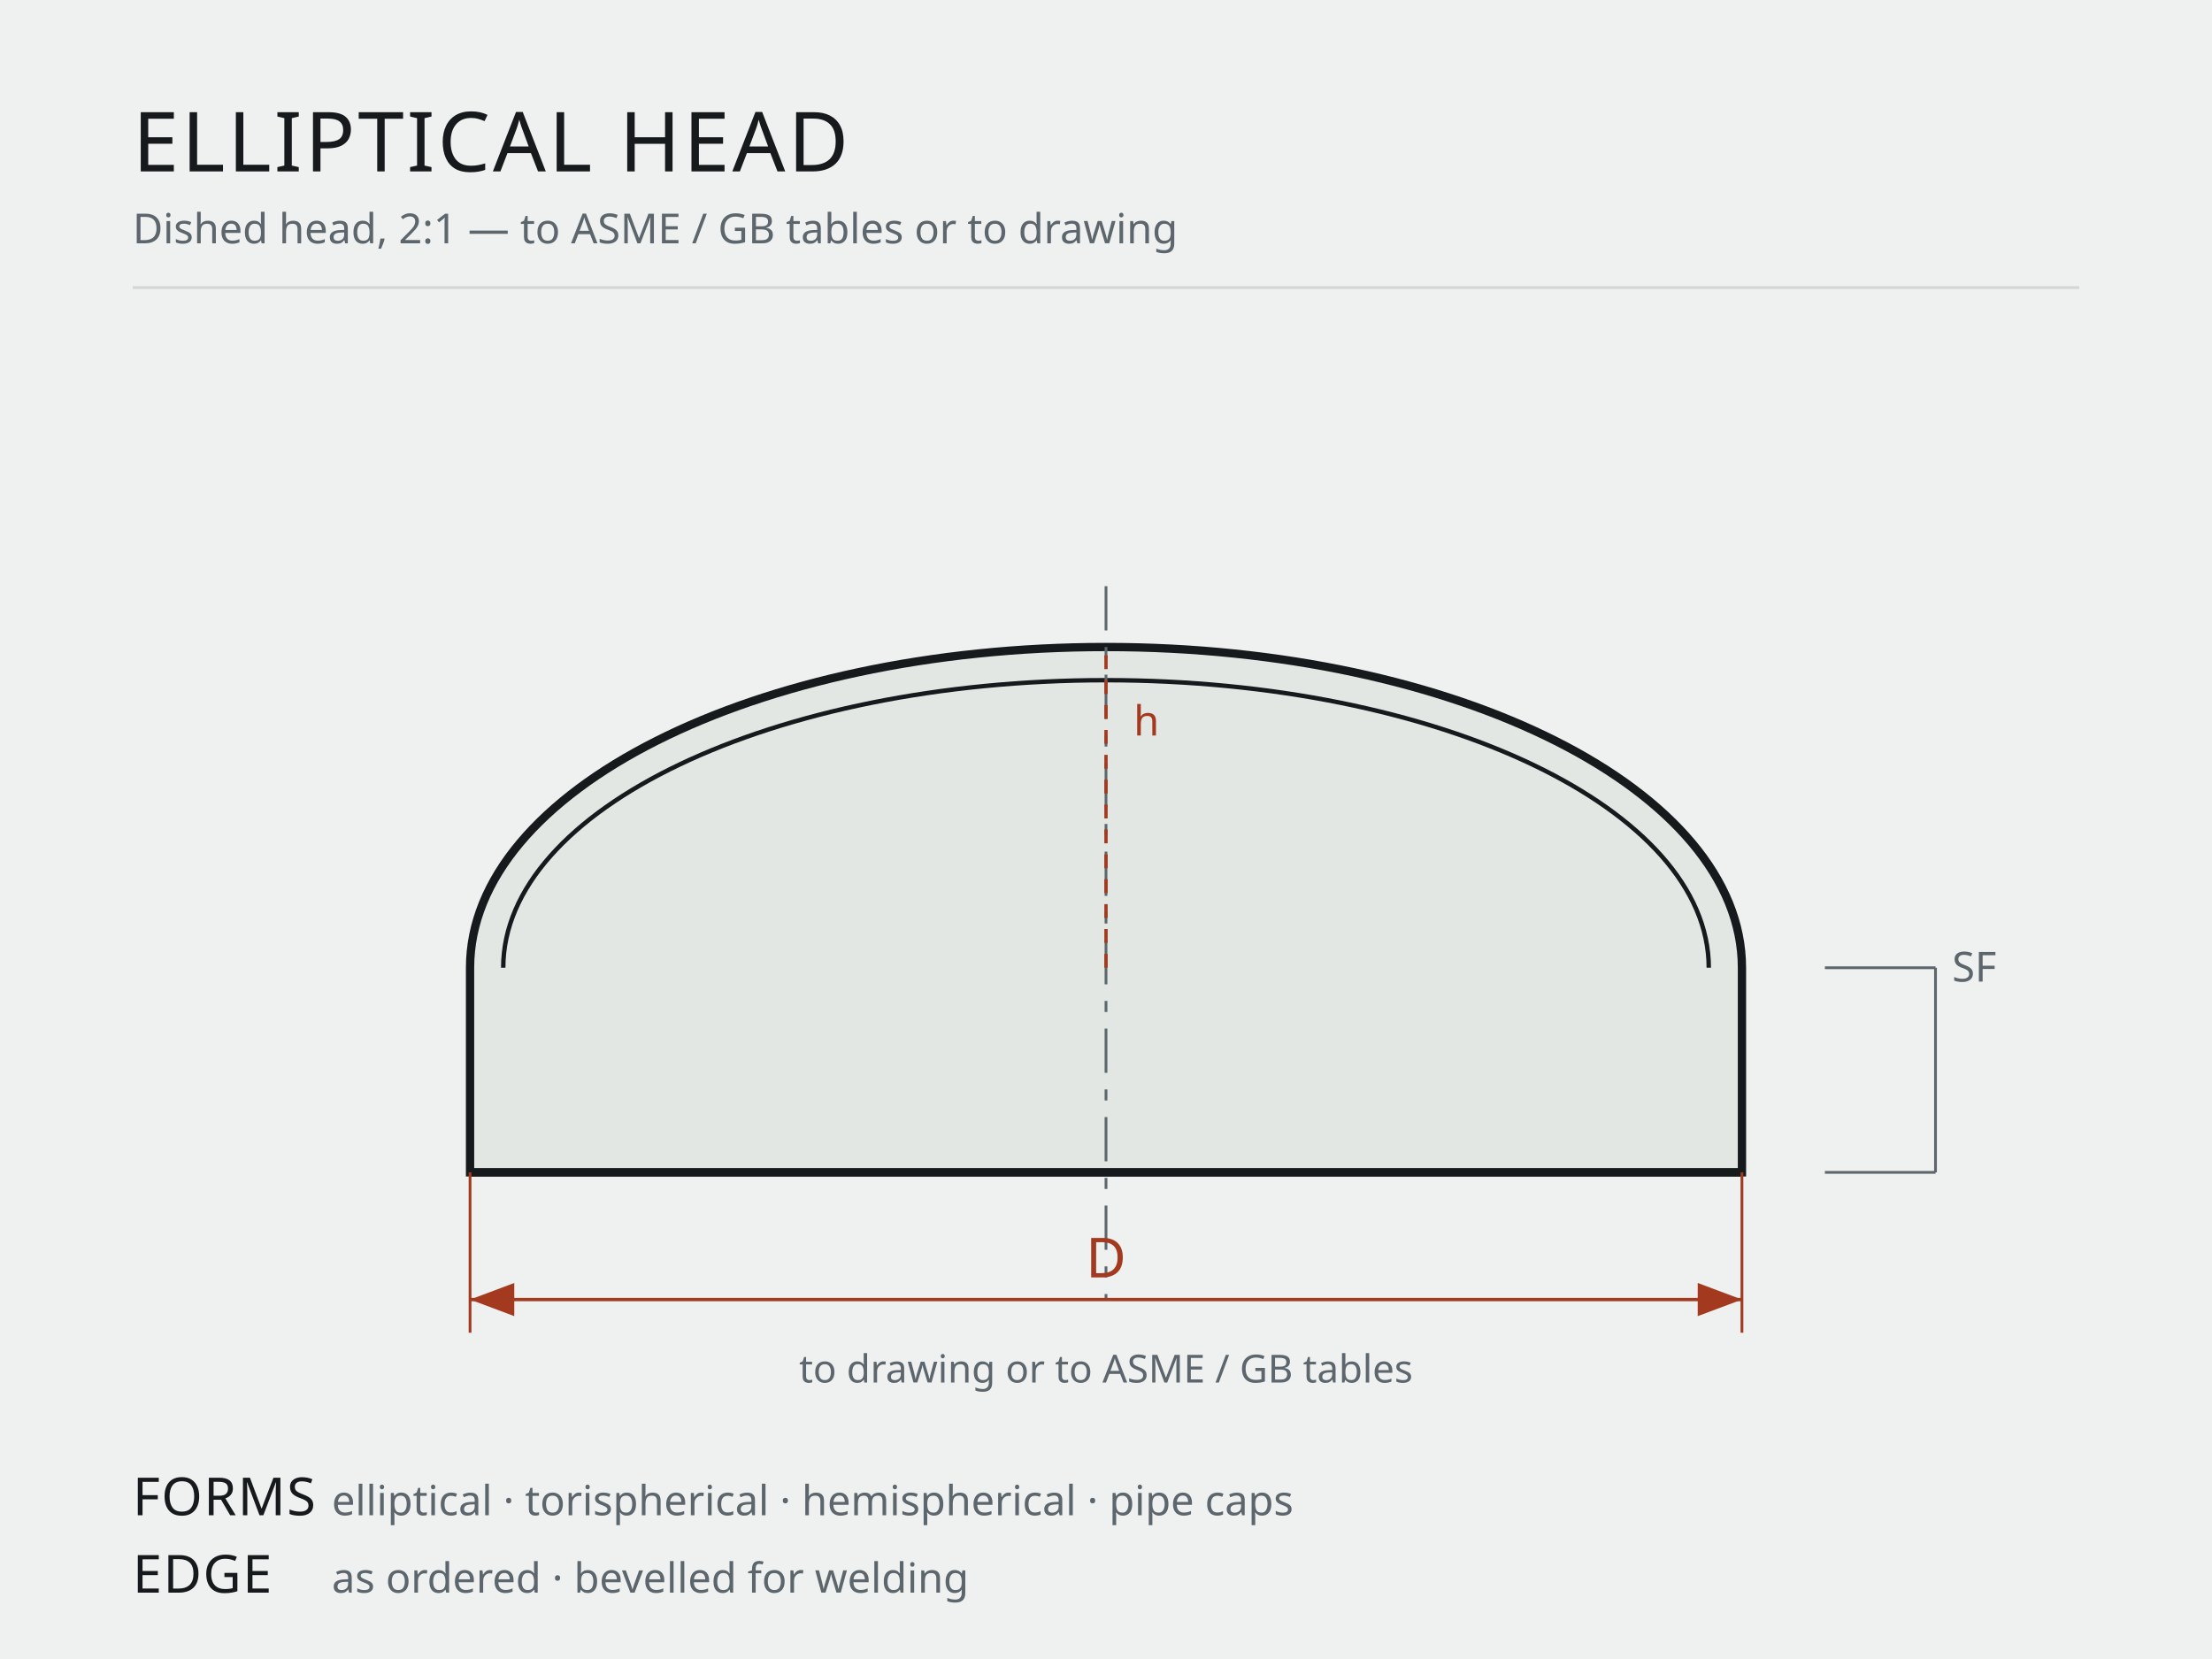
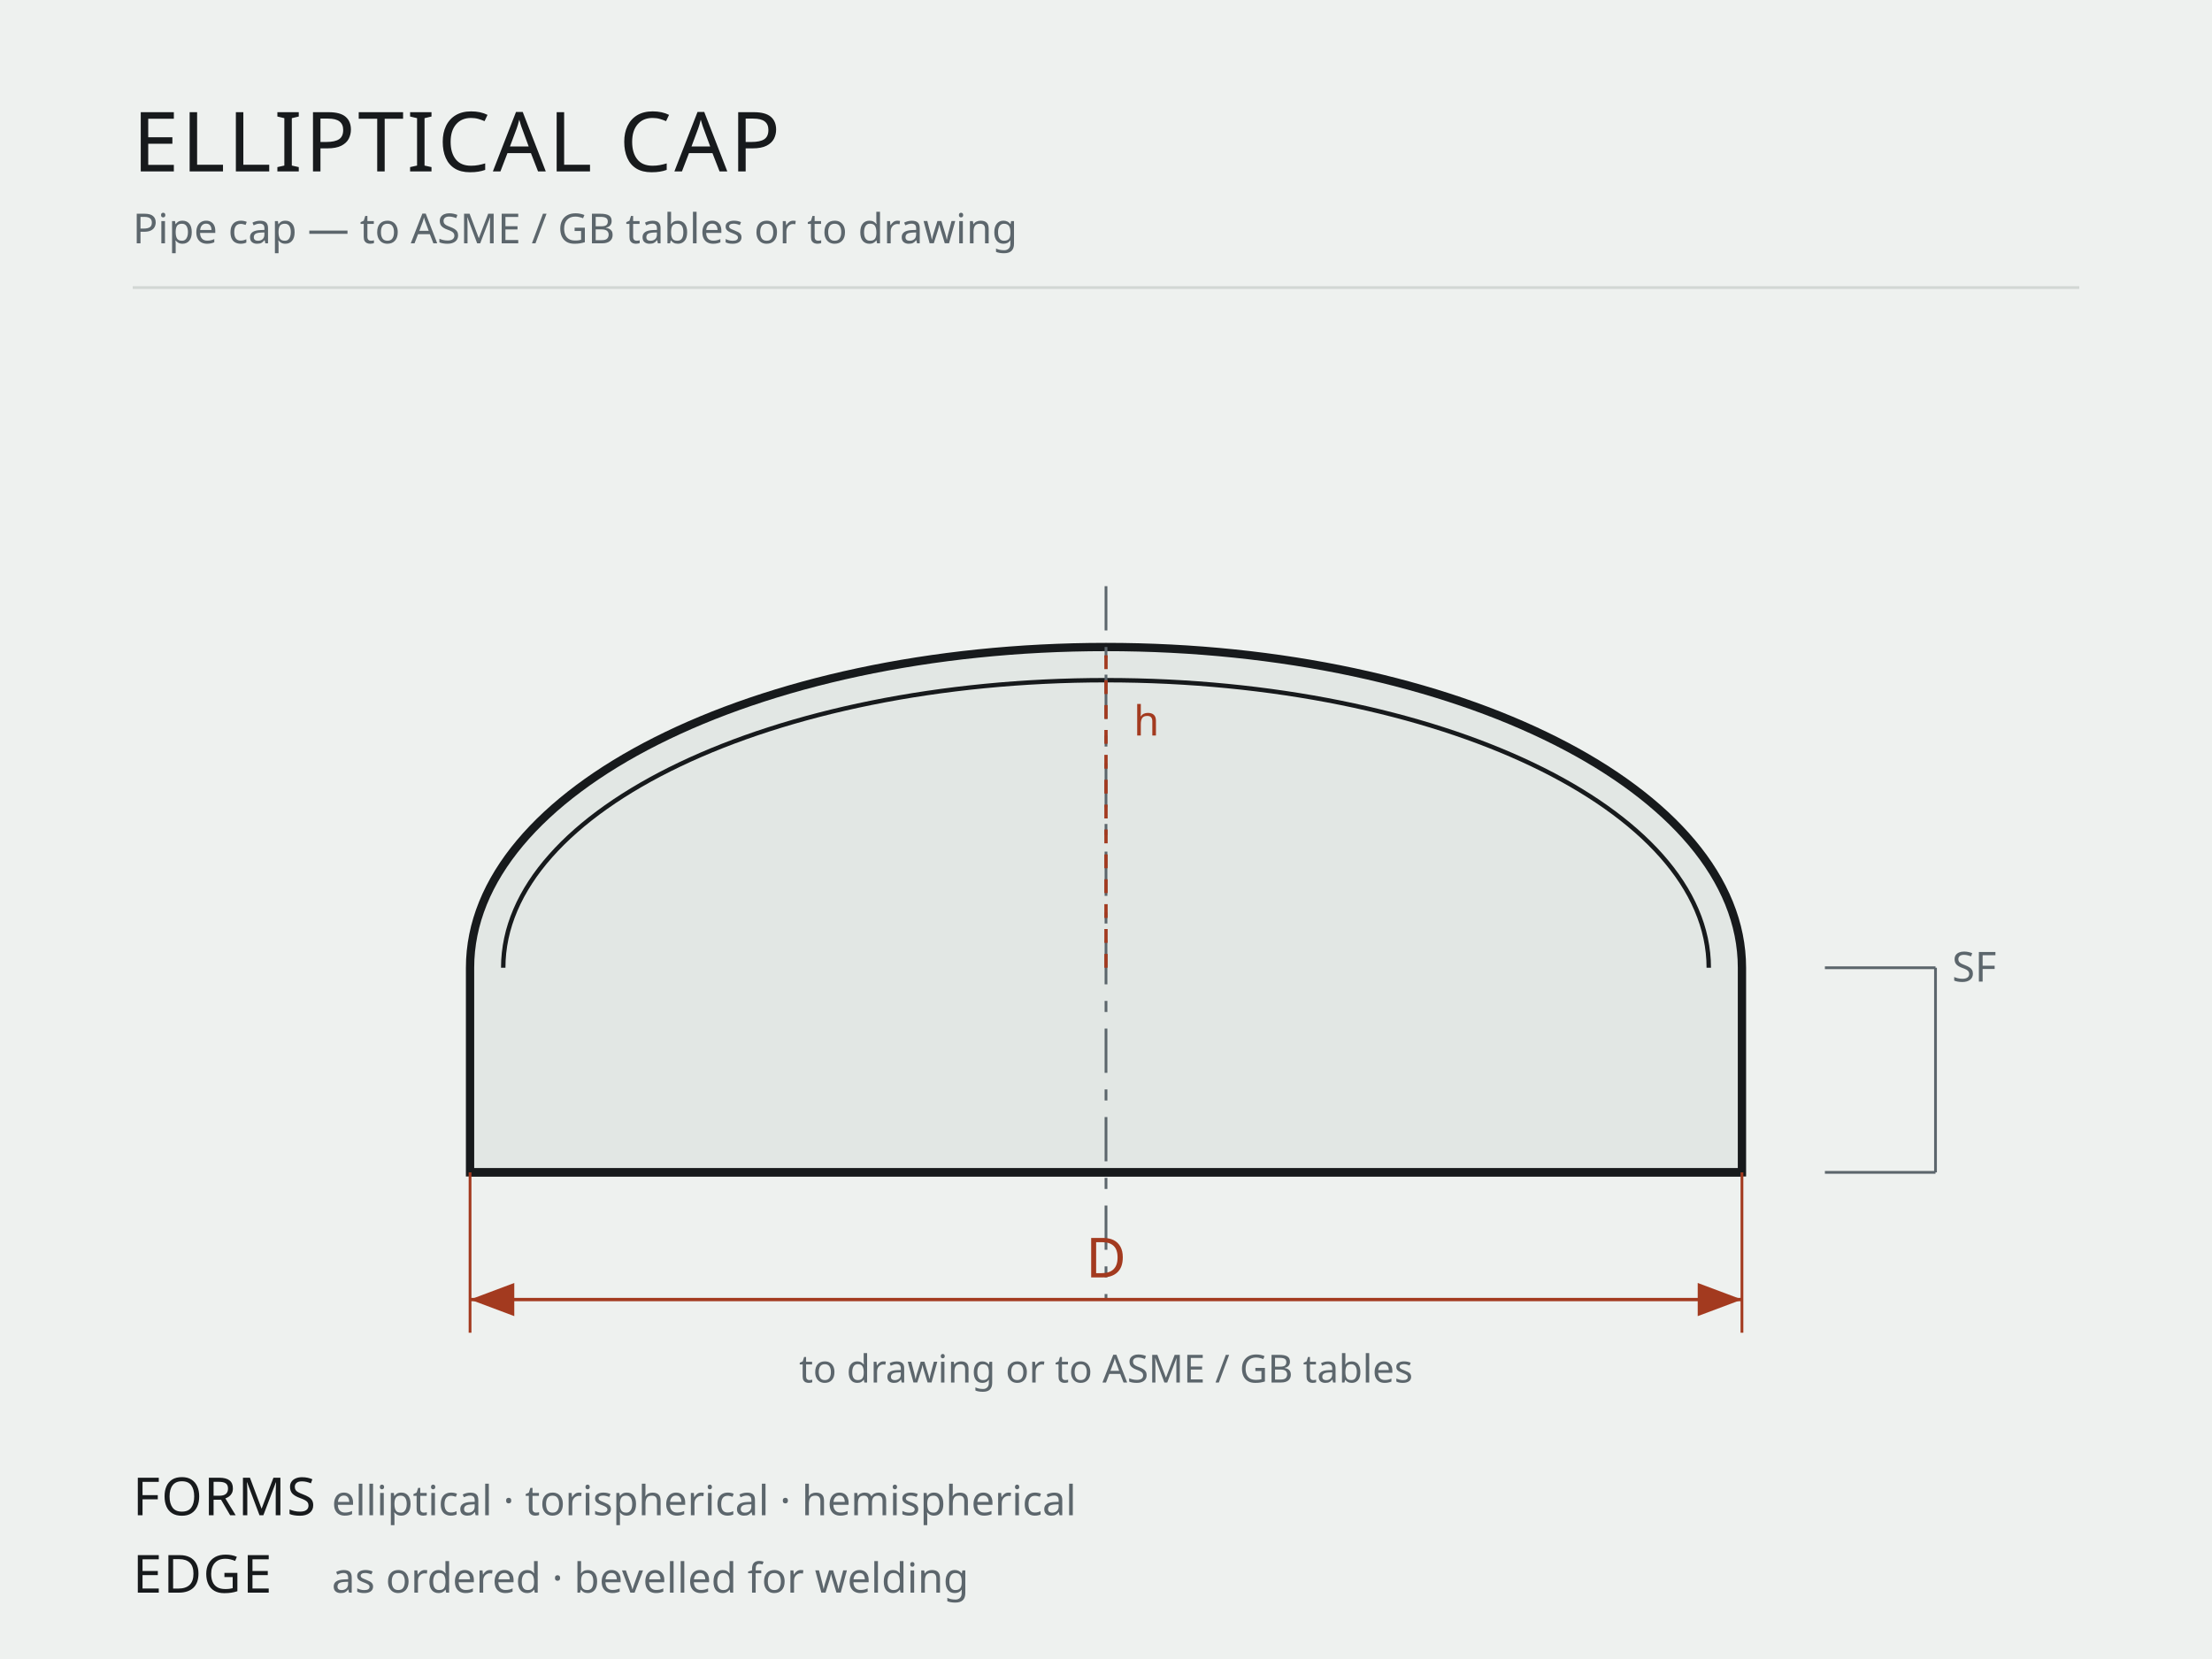
<svg xmlns="http://www.w3.org/2000/svg" viewBox="0 0 800 600" width="800" height="600" role="img" aria-label="Elliptical dished head — dimensioned section">
  <rect width="800" height="600" fill="#eef1ef" />
-   <text x="48" y="62" font-family="Barlow Condensed, Arial Narrow, sans-serif" font-size="30" letter-spacing="1" fill="#171a1c">ELLIPTICAL HEAD</text>
-   <text x="48" y="88" font-family="Barlow, Segoe UI, sans-serif" font-size="15" fill="#5c666c">Dished head, 2:1 — to ASME / GB tables or to drawing</text>
+   <text x="48" y="62" font-family="Barlow Condensed, Arial Narrow, sans-serif" font-size="30" letter-spacing="1" fill="#171a1c">ELLIPTICAL CAP</text>
+   <text x="48" y="88" font-family="Barlow, Segoe UI, sans-serif" font-size="15" fill="#5c666c">Pipe cap — to ASME / GB tables or to drawing</text>
  <line x1="48" y1="104" x2="752" y2="104" stroke="#d2d7d4" stroke-width="1" />
  <path d="M170 350 A230 116 0 0 1 630 350 L630 424 L170 424 Z" fill="#e2e7e4" stroke="#171a1c" stroke-width="3" />
  <path d="M182 350 A218 104 0 0 1 618 350" fill="none" stroke="#171a1c" stroke-width="1.6" />
  <line x1="170" y1="424" x2="630" y2="424" stroke="#171a1c" stroke-width="3" />
  <line x1="400" y1="212" x2="400" y2="470" stroke="#5c666c" stroke-width="1" stroke-dasharray="16 6 4 6" />
  <path d="M400 350 L400 236" stroke="#a33a1f" stroke-width="1.2" stroke-dasharray="5 4" />
  <text x="410" y="266" font-family="Barlow, Segoe UI, sans-serif" font-size="15" fill="#a33a1f">h</text>
  <line x1="170" y1="470" x2="630" y2="470" stroke="#a33a1f" stroke-width="1.2" />
  <path d="M170 470 l16 -6 l0 12 z M630 470 l-16 -6 l0 12 z" fill="#a33a1f" />
  <line x1="170" y1="424" x2="170" y2="482" stroke="#a33a1f" stroke-width="1" />
  <line x1="630" y1="424" x2="630" y2="482" stroke="#a33a1f" stroke-width="1" />
  <text x="400" y="462" text-anchor="middle" font-family="Barlow Condensed, Arial Narrow, sans-serif" font-size="20" fill="#a33a1f">D</text>
  <text x="400" y="500" text-anchor="middle" font-family="Barlow, Segoe UI, sans-serif" font-size="14" fill="#5c666c">to drawing or to ASME / GB tables</text>
  <line x1="660" y1="350" x2="700" y2="350" stroke="#5c666c" stroke-width="1" />
  <text x="706" y="355" font-family="Barlow, Segoe UI, sans-serif" font-size="15" fill="#5c666c">SF</text>
  <line x1="660" y1="424" x2="700" y2="424" stroke="#5c666c" stroke-width="1" />
  <line x1="700" y1="350" x2="700" y2="424" stroke="#5c666c" stroke-width="1" />
  <text x="48" y="548" font-family="Barlow Condensed, Arial Narrow, sans-serif" font-size="19" letter-spacing="0.5" fill="#171a1c">FORMS</text>
-   <text x="120" y="548" font-family="Barlow, Segoe UI, sans-serif" font-size="15" fill="#5c666c">elliptical · torispherical · hemispherical · pipe caps</text>
+   <text x="120" y="548" font-family="Barlow, Segoe UI, sans-serif" font-size="15" fill="#5c666c">elliptical · torispherical · hemispherical</text>
  <text x="48" y="576" font-family="Barlow Condensed, Arial Narrow, sans-serif" font-size="19" letter-spacing="0.5" fill="#171a1c">EDGE</text>
  <text x="120" y="576" font-family="Barlow, Segoe UI, sans-serif" font-size="15" fill="#5c666c">as ordered · bevelled for welding</text>
</svg>
